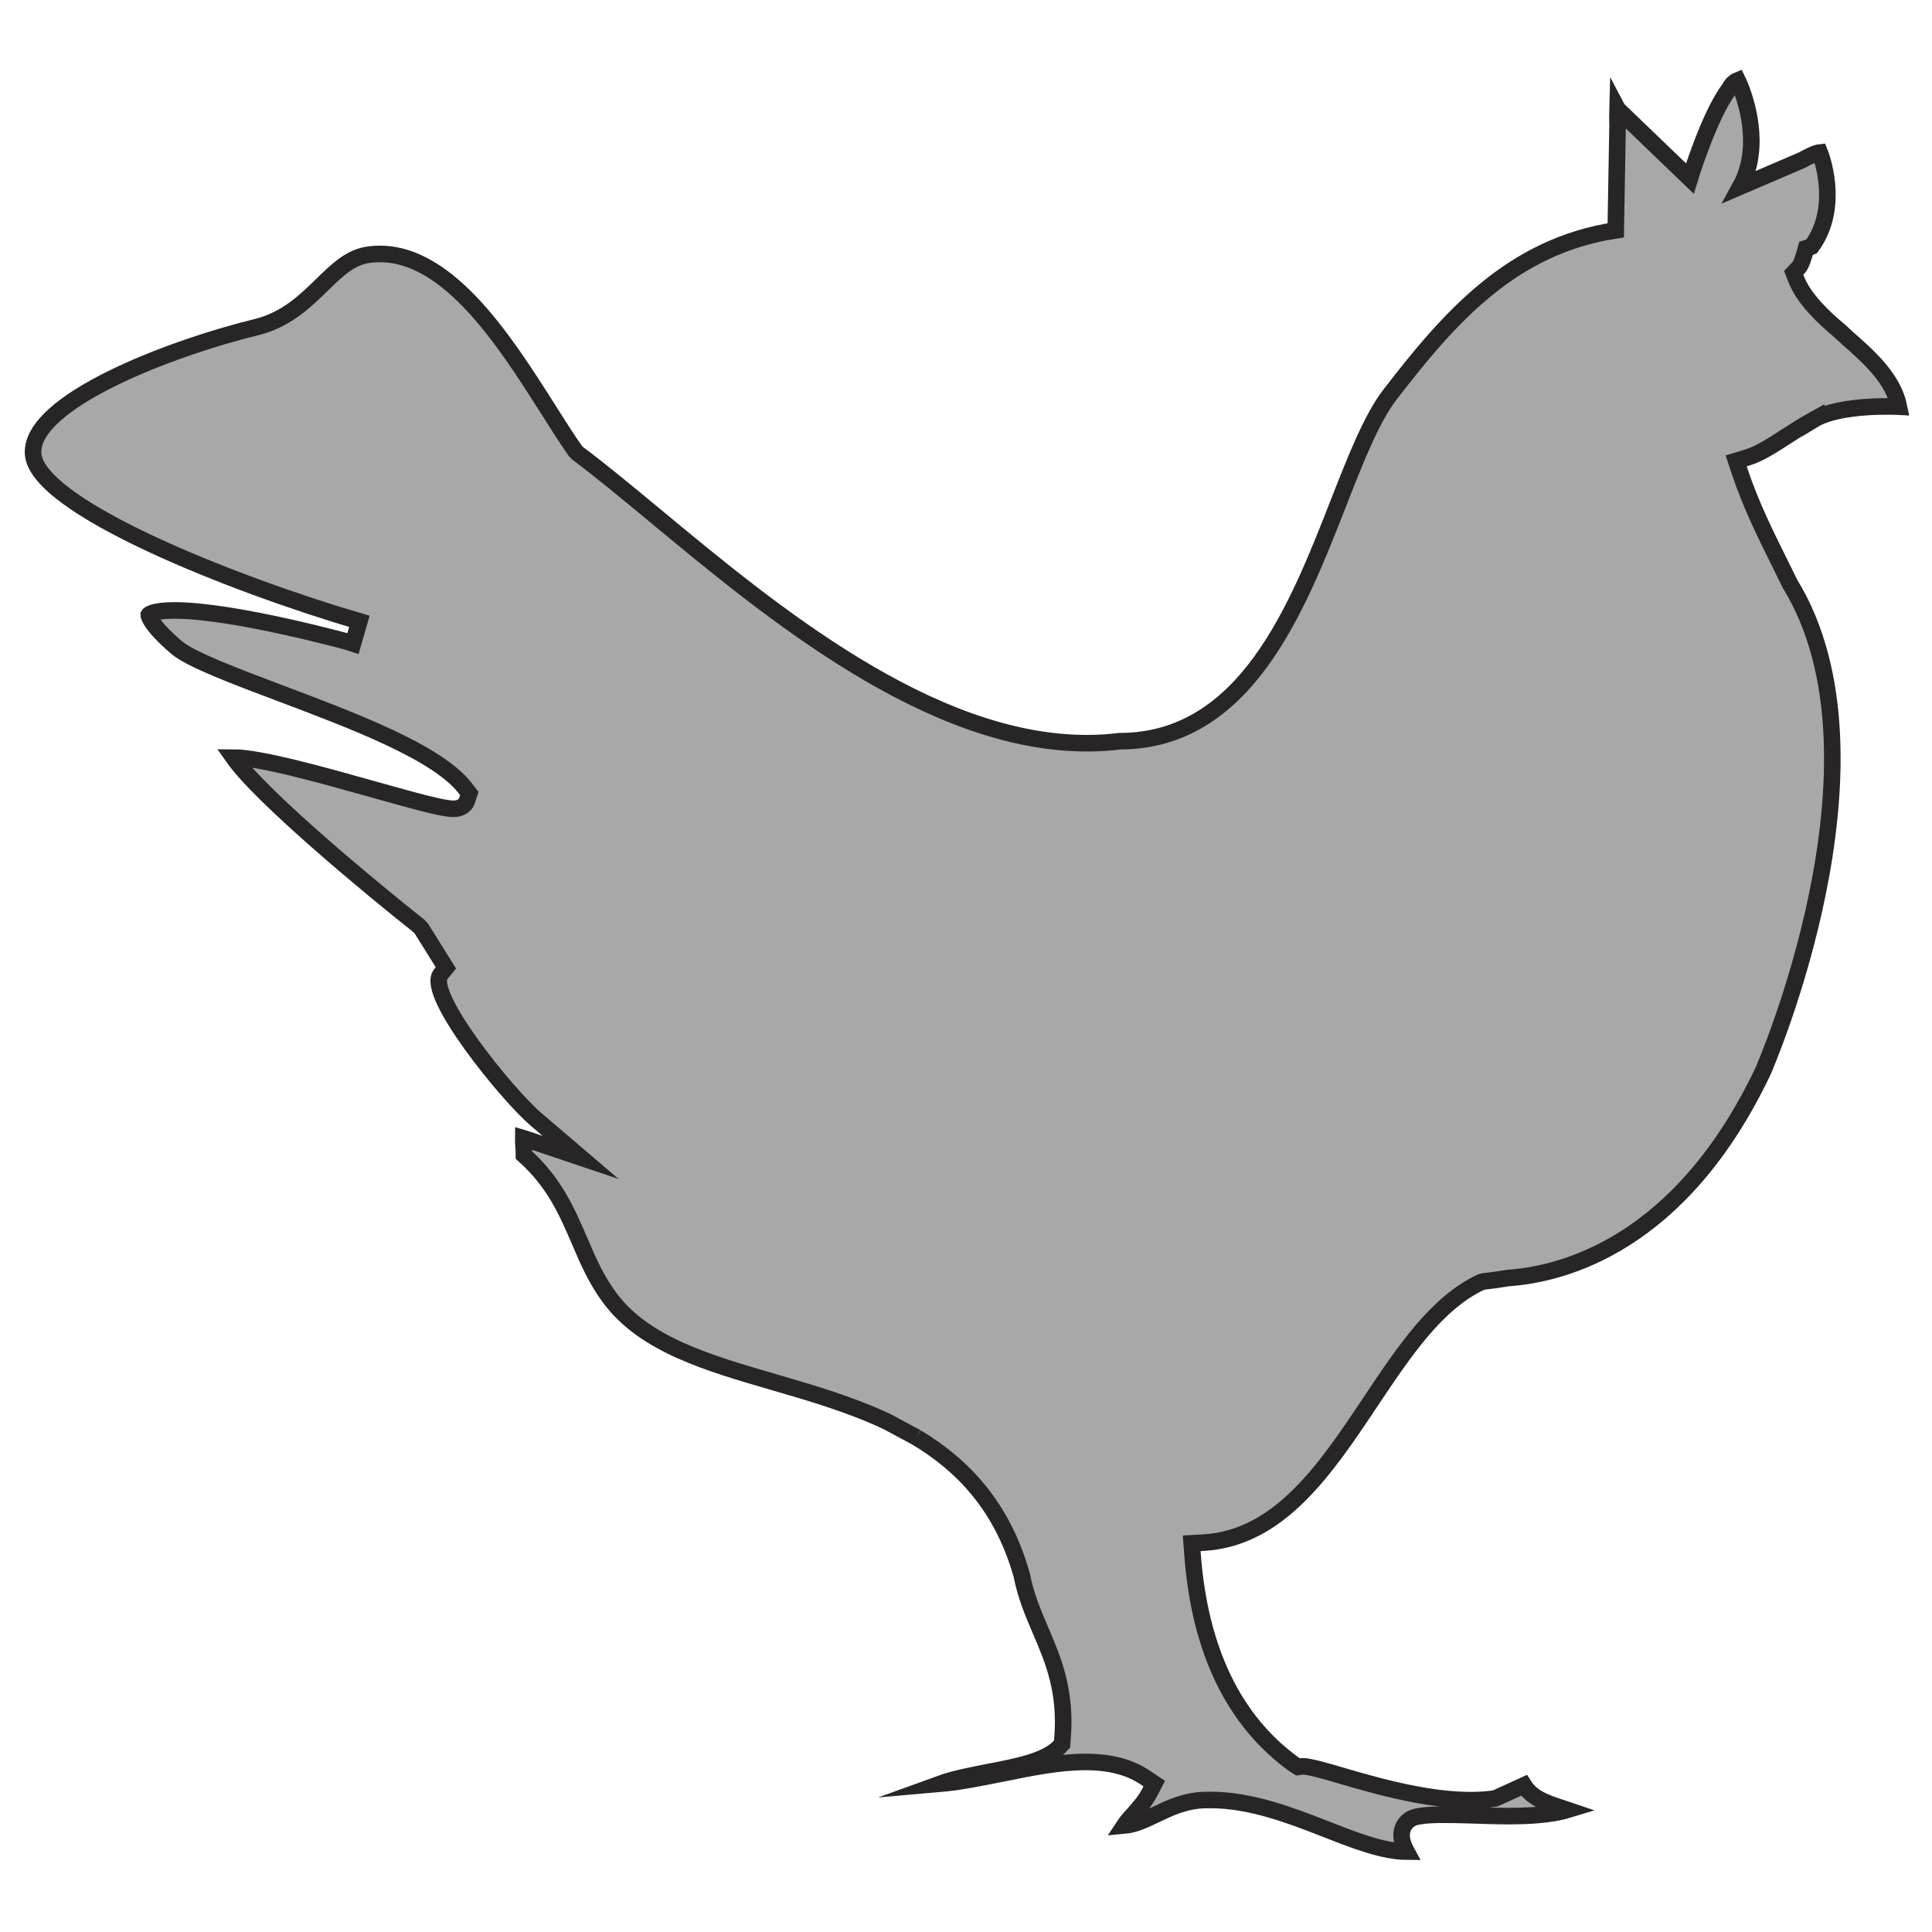
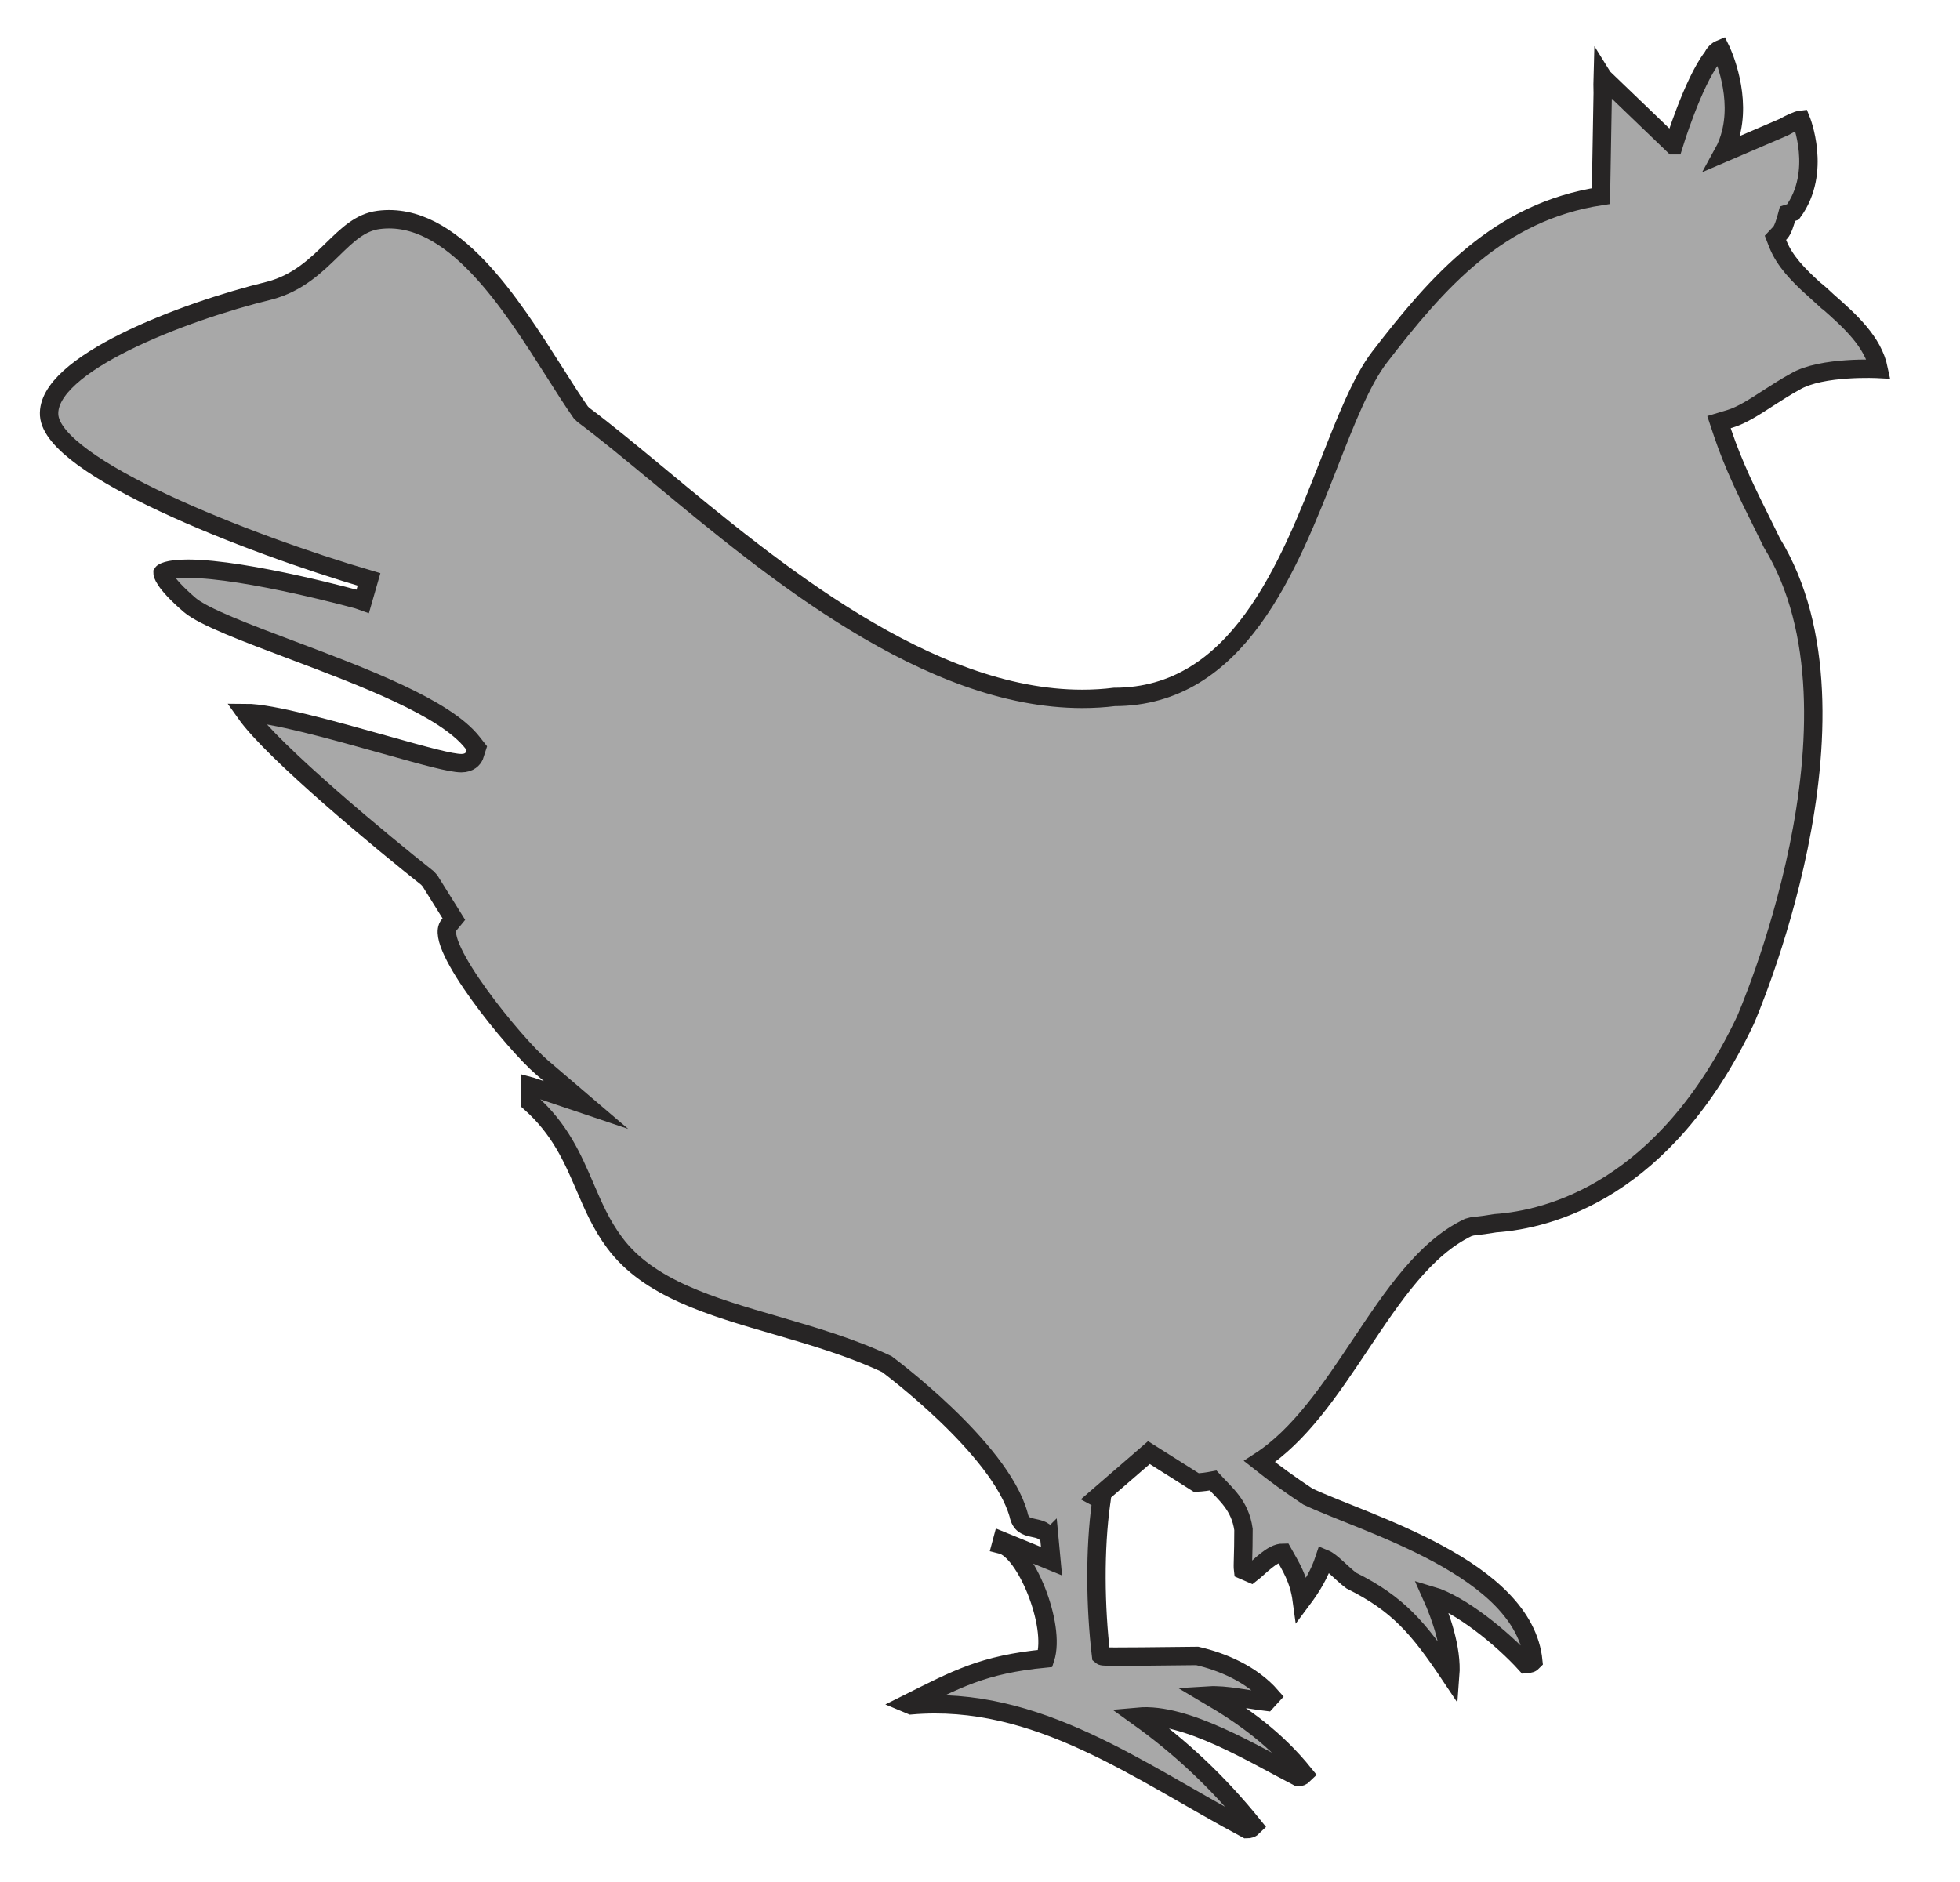
- <svg xmlns="http://www.w3.org/2000/svg" version="1.1" id="Слой_1" x="0px" y="0px" width="350px" height="350px" viewBox="0 0 350 350" enable-background="new 0 0 350 350" xml:space="preserve">
-   <path fill="#A8A8A8" stroke="#272525" stroke-width="3" stroke-miterlimit="10" d="M166.035,260.408  c8.486,5.096,15.587,12.593,19.067,24.955c0.732,3.757,2.015,6.735,3.361,9.908c2.345,5.472,4.776,11.108,3.994,19.968l-0.056,0.709  l-0.514,0.544c-2.457,2.523-7.464,3.509-12.804,4.525c-2.919,0.581-6.254,1.21-8.8,2.134c3.575-0.31,7.411-1.105,11.155-1.847  c0.056,0,0.112-0.017,0.149-0.017c5.059-1.049,10.31-2.094,15.04-2.094c4.502,0,8.081,0.937,10.957,2.902l1.524,1.023l-0.851,1.633  c-0.798,1.53-1.831,2.681-2.827,3.816c-0.666,0.725-1.283,1.402-1.778,2.154c1.923-0.172,3.691-1.019,5.709-1.983  c2.428-1.161,5.191-2.49,8.628-2.638c0.422,0,0.858-0.02,1.27-0.02c7.414,0,14.641,2.827,21.02,5.314  c5.304,2.081,10.314,4.024,14.535,4.047c-0.607-1.105-0.983-2.296-0.89-3.301c0.125-1.339,1.042-2.873,3.268-3.12  c1.633-0.33,5.247-0.31,9.519-0.169c2.065,0.073,4.265,0.152,6.451,0.152c3.305,0,7.586-0.152,10.769-1.115  c-0.501-0.168-1.026-0.37-1.573-0.534c-2.246-0.759-4.819-1.6-6.28-3.922l-5.188,2.365c-8.681,1.336-19.954-1.794-27.557-4.024  c-3.16-0.933-6.148-1.794-7.342-1.794l-0.818,0.116l-0.798-0.502c-10.861-7.86-17.019-20.627-18.335-37.92l-0.155-2.094l2.081-0.112  c13.777-0.759,22.171-13.315,30.271-25.453c6.144-9.205,11.943-17.87,19.961-21.702l0.68-0.188c1.458-0.15,2.881-0.357,4.288-0.592  c9.995-0.688,31.296-6.072,46.224-37.486c0,0,24.625-56.084,4.892-88.268l-0.008-0.015c-0.641-1.326-1.299-2.648-1.961-3.979  c-2.487-5.023-5.079-10.205-7.118-16.27l-0.673-2.022l2.032-0.62c2.17-0.64,4.584-2.213,7.121-3.862  c1.541-0.99,3.152-2.027,4.846-2.961l-0.001,0.006c4.845-2.958,15.495-2.384,15.495-2.384c-1.05-5.06-5.279-8.876-9.497-12.571  c-1.503-1.427-2.546-2.258-2.568-2.276c-2.815-2.549-5.282-5.108-6.523-8.174l-0.478-1.224l0.907-0.967  c0.413-0.446,0.873-1.724,1.328-3.466c0.624-0.19,0.988-0.323,0.988-0.323c5.435-7.401,1.501-17.045,1.501-17.045  c-0.716,0.08-1.944,0.675-3.221,1.382l-11.163,4.789c0.684-1.238,1.143-2.517,1.459-3.798c0.045-0.15,0.084-0.321,0.116-0.513  c1.605-7.494-2.067-14.927-2.067-14.927c-0.66,0.271-1.148,0.803-1.532,1.549c-3.611,4.725-7.132,16.235-7.132,16.235  l-13.044-12.537c-0.023-0.033-0.04-0.086-0.059-0.122c-0.025,0.857-0.021,1.879,0.009,3.022l-0.332,19.024  c-18.853,2.873-30.116,15.742-40.931,29.8c-3.324,4.334-6.24,11.772-9.321,19.654c-7.517,19.196-16.877,43.095-39.658,43.095  c-1.758,0.231-3.829,0.36-5.914,0.36c-28.471,0-57.192-23.8-78.155-41.195c-5.099-4.222-9.911-8.213-14.044-11.293l-0.449-0.452  c-1.501-2.134-3.15-4.72-4.911-7.517C91.378,61.685,80.491,44.348,66.859,46.13c-3.371,0.432-5.759,2.77-8.529,5.469  c-2.979,2.909-6.359,6.217-11.607,7.596C30.624,63.112,5.379,72.832,5.997,82.222c0.64,9.638,36.591,23.734,59.108,30.344  l-1.144,3.975c-0.208-0.076-21.439-5.957-32.339-5.957c-3.866,0-4.651,0.759-4.674,0.802c0,0-0.01,1.583,5.046,5.917  c2.527,2.15,10.399,5.132,18.741,8.269c13.348,5.033,28.451,10.719,33.484,17.151l0.798,1.019l-0.468,1.454  c-0.231,0.492-0.858,1.326-2.388,1.326c-1.923,0-6.481-1.263-14.37-3.473c-9.202-2.586-20.65-5.812-25.509-5.812  c5.152,7.312,25.723,24.278,33.609,30.505l0.471,0.518l4.417,7.081l-0.94,1.145c-2.869,3.516,12.138,21.933,17.234,26.267  l8.12,6.933l-10.116-3.407c-0.122-0.036-0.201-0.056-0.287-0.082c-0.007,0.462,0.03,1.101,0.069,1.547  c0.04,0.518,0.063,1.026,0.063,1.521c5.495,4.891,7.803,10.264,10.04,15.462c1.56,3.625,3.015,7.062,5.535,10.439  c6.267,8.424,17.751,11.755,29.895,15.278c6.748,1.969,13.82,4.03,20.374,7.127L166.035,260.408" />
+ <svg xmlns="http://www.w3.org/2000/svg" version="1.1" baseProfile="basic" id="Слой_1" x="0px" y="0px" width="319.5px" height="306.833px" viewBox="0 0 319.5 306.833" xml:space="preserve">
+   <path fill="#A8A8A8" stroke="#272525" stroke-width="3" stroke-miterlimit="10" d="M288.29,64.872  c1.377-0.884,2.816-1.81,4.329-2.641c4.298-2.577,13.622-2.073,13.622-2.073c-0.928-4.446-4.634-7.802-8.337-11.05  c-1.368-1.301-2.32-2.057-2.32-2.057v0.002c-2.482-2.247-4.654-4.504-5.748-7.206l-0.42-1.08l0.802-0.854  c0.364-0.394,0.77-1.521,1.171-3.058c0.551-0.168,0.872-0.285,0.872-0.285c4.792-6.531,1.319-15.041,1.319-15.041  c-0.629,0.069-1.71,0.593-2.836,1.217l-9.851,4.228c0.6-1.087,1.004-2.208,1.283-3.333c0.043-0.14,0.08-0.302,0.11-0.486  C283.692,14.55,280.459,8,280.459,8c-0.582,0.238-1.012,0.708-1.351,1.366c-3.167,4.143-6.253,14.199-6.29,14.321h-0.002  c-0.002,0-0.005,0-0.007,0L261.305,12.63c-0.019-0.032-0.032-0.078-0.052-0.11c-0.022,0.749-0.018,1.64,0.008,2.637l-0.292,16.814  c-16.632,2.535-26.57,13.89-36.115,26.292c-2.929,3.828-5.503,10.385-8.225,17.343c-6.628,16.936-14.886,38.022-34.99,38.022  c-1.546,0.2-3.375,0.317-5.218,0.317c-25.115,0-50.457-20.996-68.951-36.348c-4.501-3.725-8.743-7.242-12.39-9.965l-0.401-0.395  c-1.319-1.882-2.774-4.164-4.333-6.634c-7.01-11.025-16.612-26.318-28.64-24.747c-2.975,0.382-5.083,2.444-7.527,4.824  c-2.632,2.567-5.613,5.484-10.243,6.699C29.737,50.84,7.46,59.414,8.01,67.698c0.563,8.503,32.28,20.945,52.145,26.771l-1.009,3.511  c-0.181-0.071-18.914-5.257-28.53-5.257c-3.414,0-4.106,0.672-4.126,0.705c0,0-0.007,1.397,4.455,5.225  c2.224,1.895,9.169,4.526,16.535,7.294c11.775,4.436,25.103,9.454,29.539,15.131l0.705,0.899l-0.414,1.28  c-0.2,0.433-0.757,1.17-2.102,1.17c-1.701,0-5.723-1.112-12.681-3.065c-8.122-2.276-18.222-5.121-22.51-5.121  c4.546,6.447,22.697,21.417,29.655,26.913l0.414,0.453l3.899,6.253l-0.828,1.009c-2.535,3.097,10.708,19.347,15.203,23.176  l7.165,6.117l-8.924-3.007c-0.11-0.032-0.181-0.052-0.252-0.071c-0.006,0.407,0.026,0.97,0.058,1.364  c0.039,0.453,0.058,0.905,0.058,1.339c4.843,4.32,6.88,9.059,8.859,13.644c1.371,3.194,2.658,6.227,4.882,9.208  c5.529,7.436,15.662,10.372,26.376,13.482c5.949,1.733,12.189,3.556,17.977,6.285c0,0,18.403,13.618,21.475,24.527  c0.647,3.317,3.848,1.138,5.031,3.938l0.002-0.002c0.096,1.001,0.201,2.158,0.341,3.681c-2.684-1.086-5.328-2.212-8.005-3.291  c-0.039,0.168-0.104,0.336-0.175,0.576c3.97,0.983,8.93,13.133,7.165,18.565c-10.185,0.983-14.491,3.388-22.438,7.359  c0.175,0.071,0.343,0.175,0.582,0.278c20.531-1.765,37.059,10.786,54.673,20.188c0.472,0,0.744-0.065,1.151-0.472  c-5.768-7.158-11.911-12.894-18.83-17.854c7.837-0.711,18.901,6.143,26.098,9.848c0.265,0,0.575-0.071,0.983-0.479  c-4.682-5.807-9.913-9.506-15.545-12.829c2.748-0.168,6.208,0.647,9.363,1.022c0.239-0.272,0.543-0.55,0.815-0.854  c-3.22-3.699-8.077-5.697-12.079-6.615c-15.409,0.168-15.409,0.168-15.681-0.071c-0.951-7.947-1.048-17.401,0.006-24.902  l0.052-0.336l0.013-0.104c-0.229-0.13-0.491-0.269-0.748-0.407l8.476-7.333l7.74,4.889c0.938-0.051,1.845-0.172,2.729-0.342  c2.055,2.25,4.386,4.028,4.947,7.973c0,4.442-0.168,5.768-0.065,6.615c0.407,0.168,0.879,0.375,1.326,0.576  c1.319-1.015,3.388-3.388,5.186-3.388c1.229,2.205,2.58,4.21,3.059,7.734c1.727-2.309,2.884-4.274,3.699-6.751  c1.151,0.472,2.819,2.405,4.378,3.563c7.637,3.802,10.993,7.773,16.121,15.442c0.336-4.313-1.558-9.674-3.052-12.997  c4.617,1.358,11.504,6.887,15.371,11.168c0.815-0.071,0.815-0.071,1.222-0.479c-1.494-15.203-27.385-22.4-36.755-26.842  c-2.884-1.909-5.476-3.792-7.886-5.706c6.549-4.225,11.549-11.706,16.428-19.021c5.425-8.115,10.54-15.765,17.614-19.147  l0.601-0.162c1.291-0.132,2.55-0.317,3.795-0.525c8.824-0.611,27.605-5.37,40.771-33.074c0,0,21.712-49.447,4.33-77.846  c-0.572-1.185-1.159-2.365-1.75-3.553c-2.199-4.429-4.481-9.008-6.285-14.355l-0.595-1.785l1.798-0.543  C283.925,67.711,286.052,66.327,288.29,64.872z" />
</svg>
